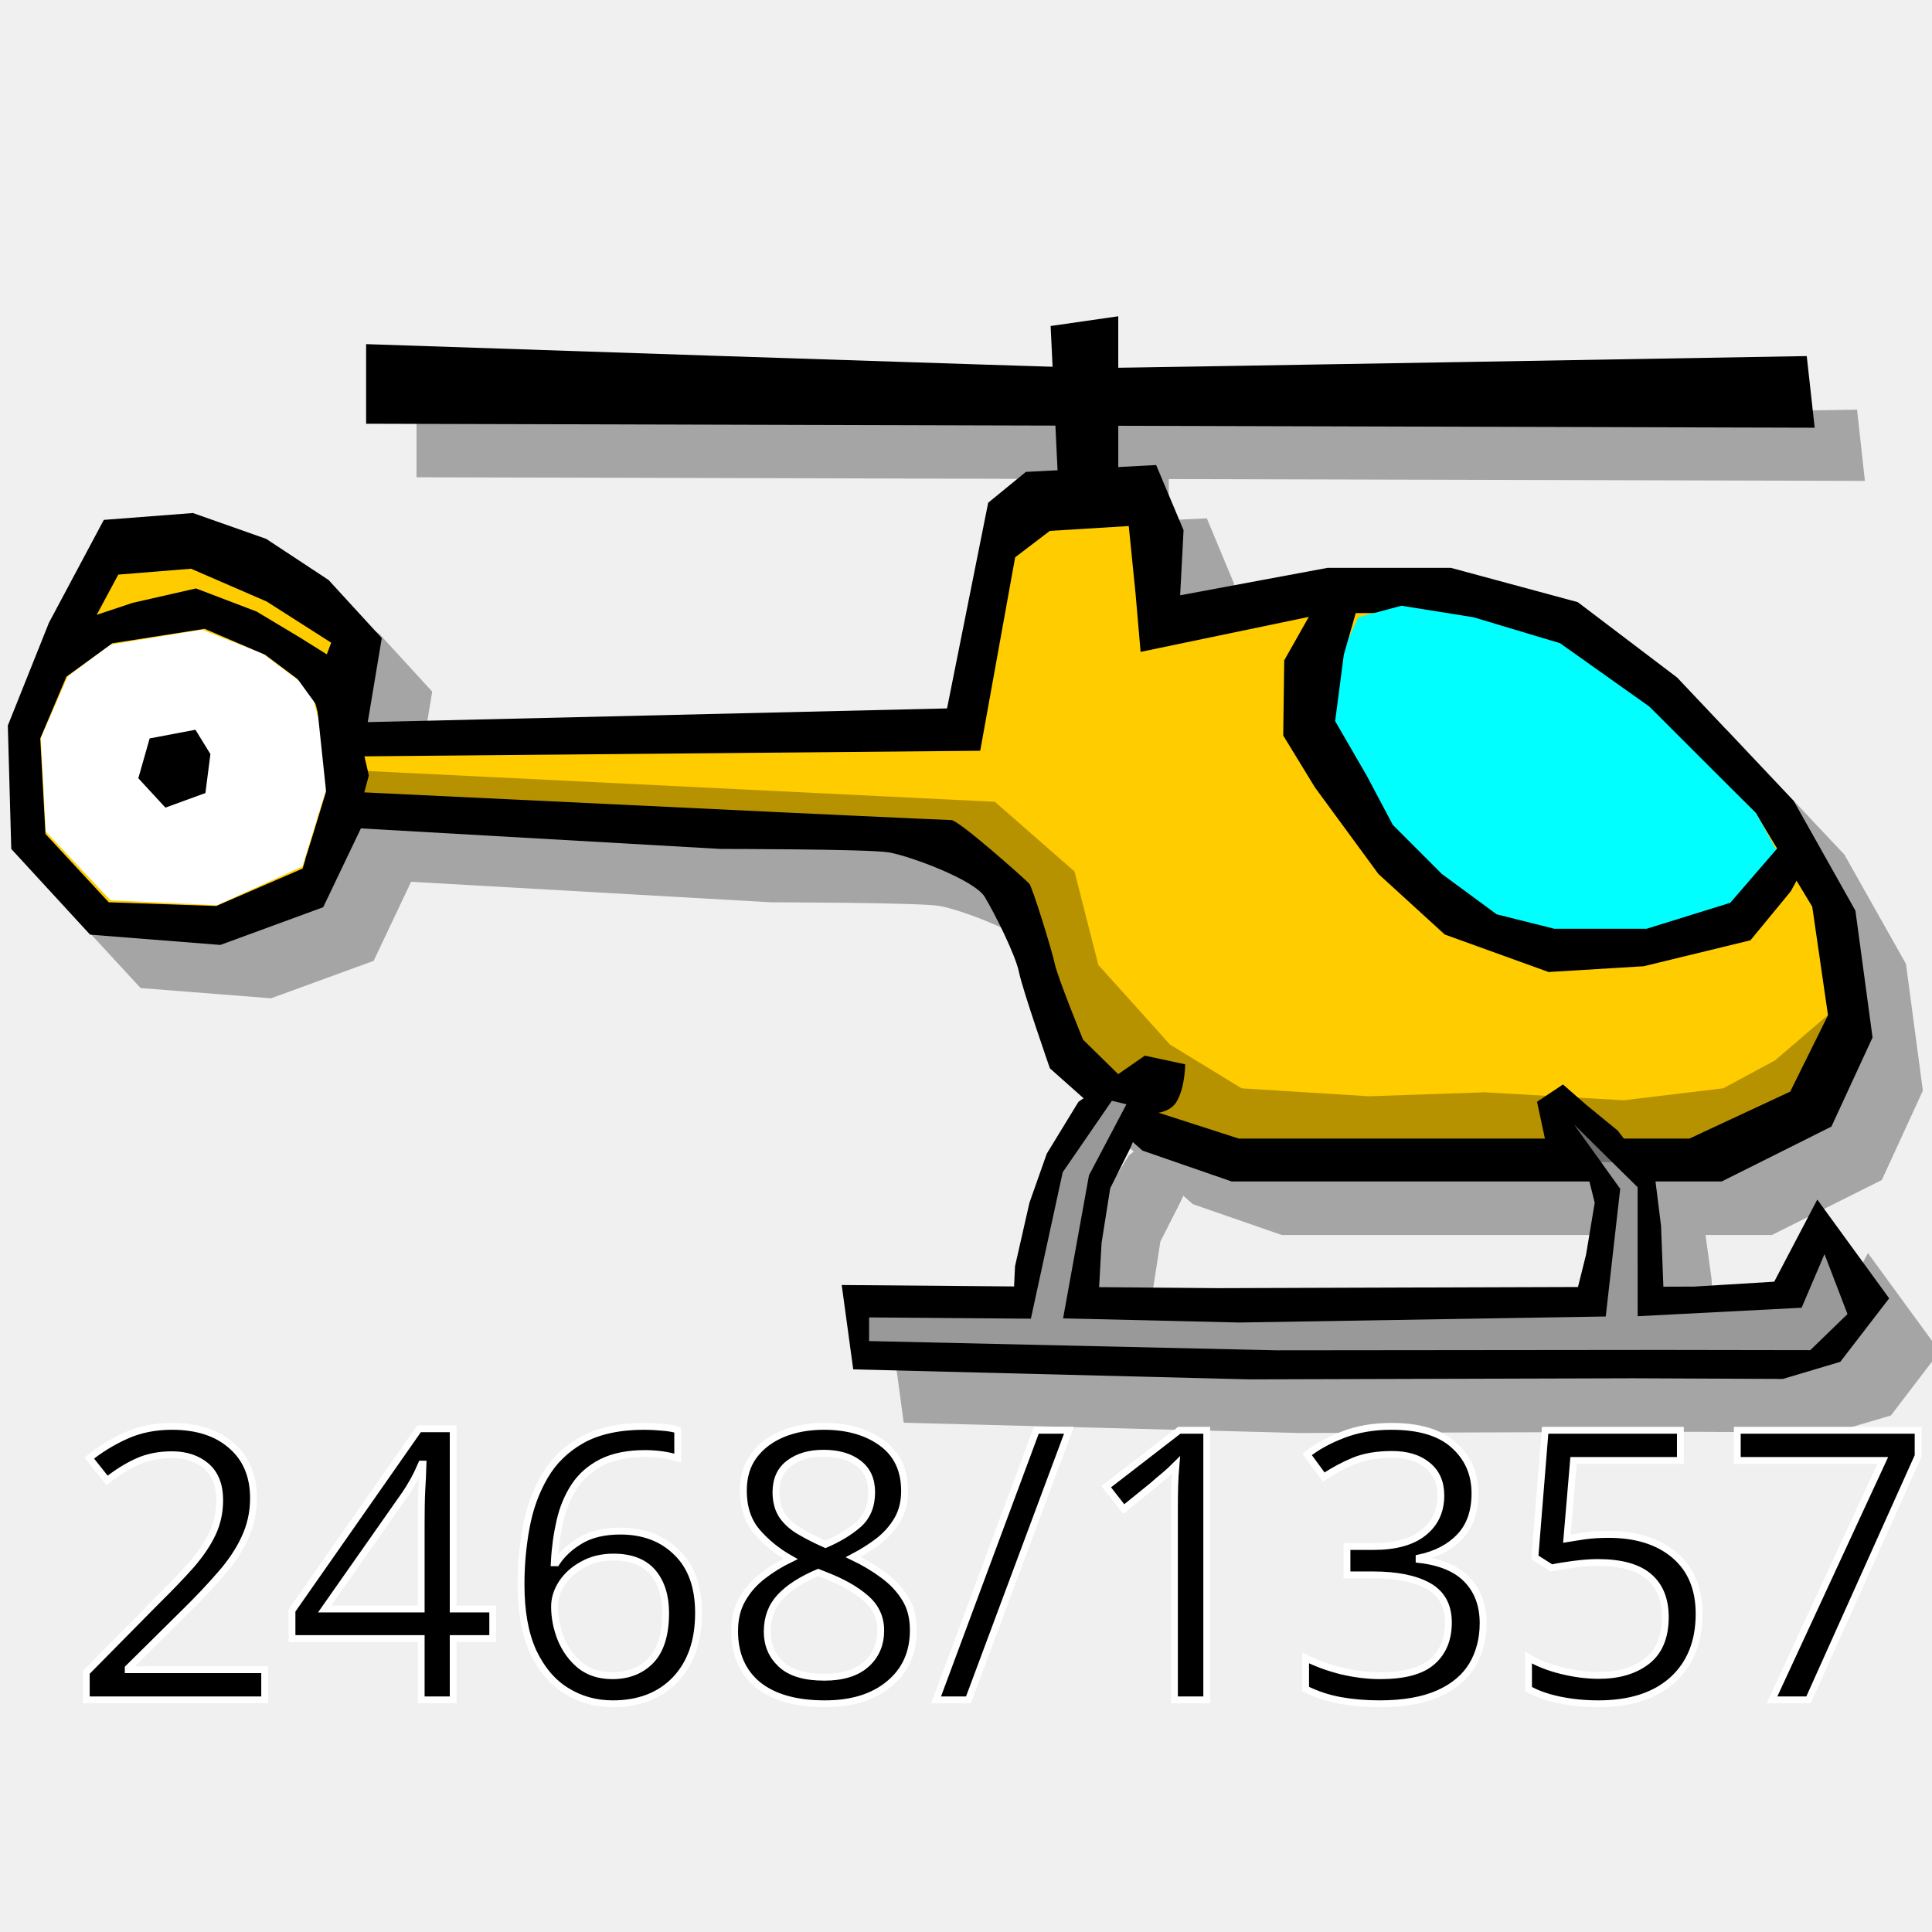
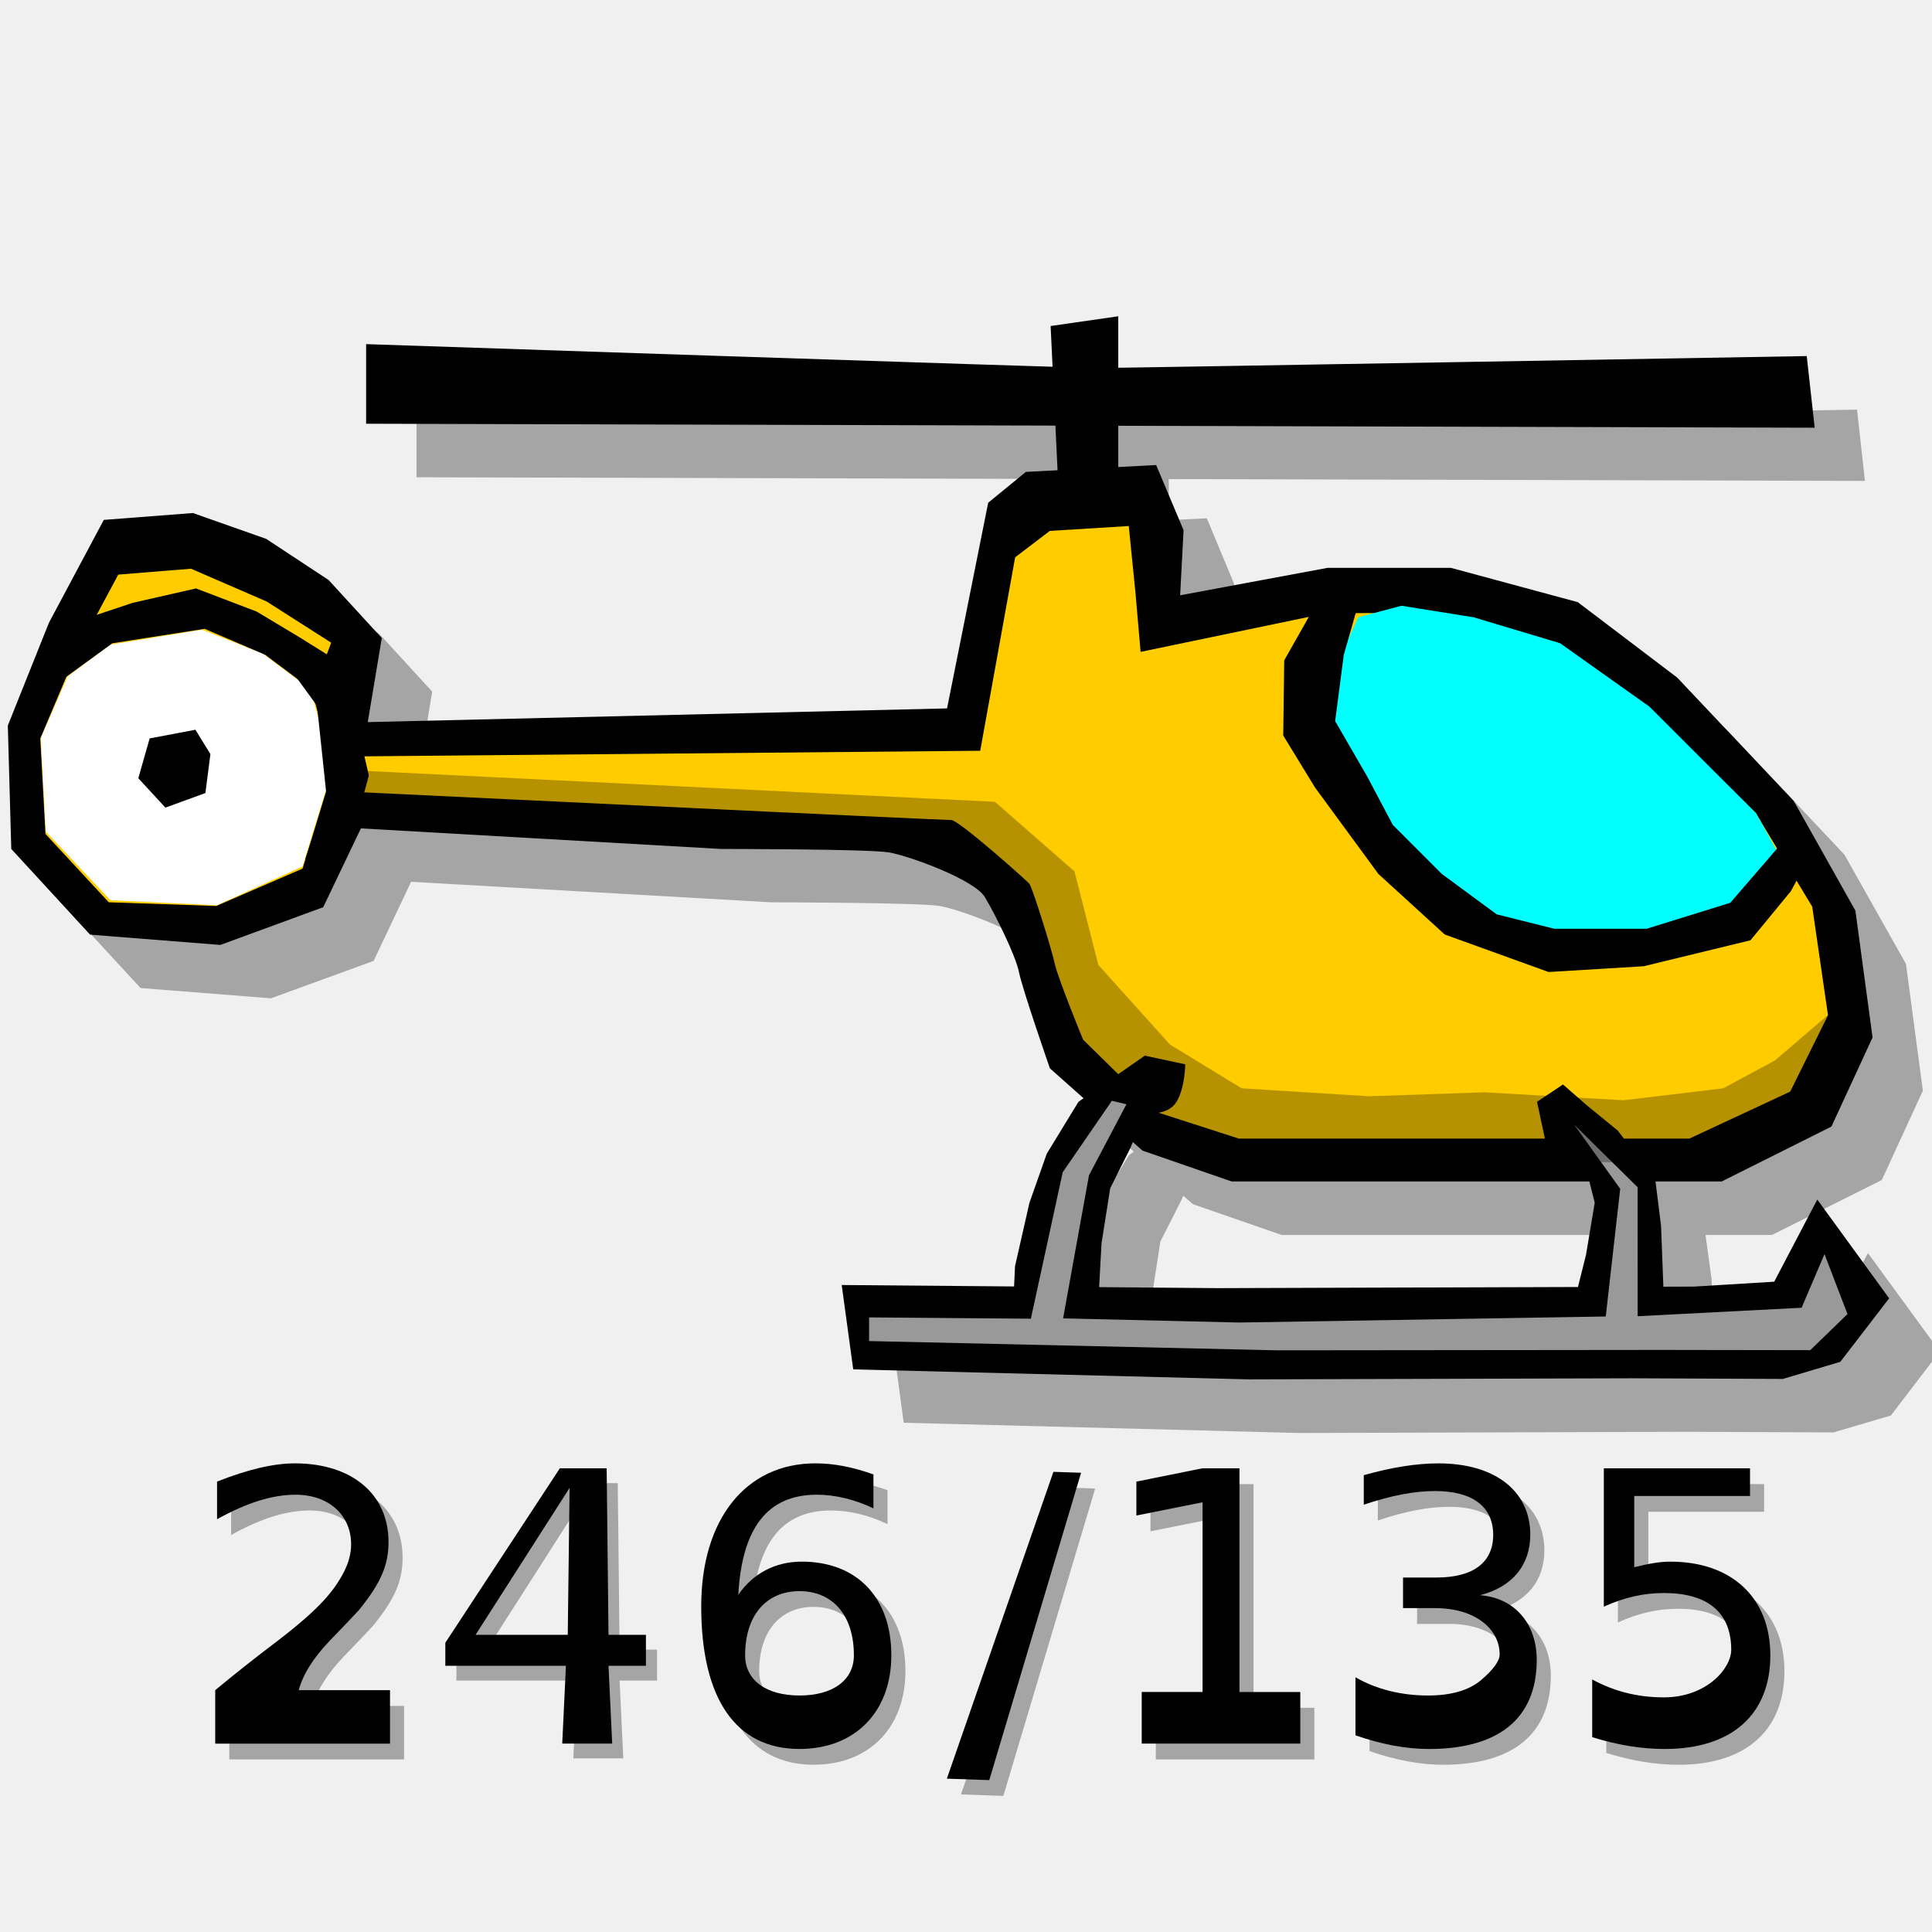
<svg xmlns="http://www.w3.org/2000/svg" xmlns:xlink="http://www.w3.org/1999/xlink" width="100" height="100" id="svg12024" version="1.0">
  <defs id="defs12026">
    <linearGradient id="linearGradient3772">
      <stop style="stop-color:#000000;stop-opacity:1;" offset="0" id="stop3774" />
      <stop style="stop-color:#000000;stop-opacity:0;" offset="1" id="stop3776" />
    </linearGradient>
    <linearGradient xlink:href="#linearGradient3772" id="linearGradient3778" x1="11.657" y1="86.509" x2="87.76" y2="86.509" gradientUnits="userSpaceOnUse" />
  </defs>
  <g id="layer1">
    <path style="fill:black;fill-opacity:0.314;fill-rule:evenodd;stroke:none;stroke-width:1px;stroke-linecap:butt;stroke-linejoin:miter;stroke-opacity:1" d="M 60.496,19.141 L 56.996,19.641 L 57.09,21.766 C 52.113,21.632 21.559,20.578 21.559,20.578 L 21.559,24.703 L 57.246,24.797 L 57.34,27.109 L 55.715,27.203 L 53.746,28.797 L 51.621,39.422 L 21.652,40.141 L 22.371,35.797 L 19.621,32.797 L 16.371,30.672 L 12.59,29.328 L 7.996,29.672 L 5.152,34.984 L 3.027,40.328 L 3.184,46.703 L 7.277,51.141 L 14.027,51.672 L 19.34,49.734 L 21.277,45.641 L 39.902,46.703 C 39.902,46.703 47.557,46.713 48.621,46.891 C 49.686,47.068 53.058,48.316 53.59,49.203 C 54.122,50.09 55.162,52.222 55.34,53.109 C 55.517,53.997 56.965,58.078 56.965,58.078 L 58.684,59.609 L 58.434,59.797 L 56.777,62.484 L 55.902,65.016 L 55.152,68.297 L 55.09,69.359 L 46.184,69.266 L 46.777,73.641 L 67.277,74.172 L 87.152,74.109 L 94.902,74.141 L 97.871,73.266 L 100.402,69.953 L 96.684,64.859 L 94.434,69.109 L 90.277,69.359 L 88.715,69.359 L 88.59,66.203 L 88.277,63.922 L 91.715,63.922 L 97.402,61.078 L 99.527,56.453 L 98.652,49.891 L 95.465,44.234 L 89.434,37.828 L 84.277,33.922 L 77.715,32.172 L 71.309,32.172 L 63.684,33.578 L 63.871,30.203 L 62.465,26.828 L 60.496,26.922 L 60.496,24.797 L 96.527,24.891 L 96.121,21.203 C 96.121,21.203 63.514,21.764 60.496,21.797 L 60.496,19.141 z M 61.246,61.891 L 61.746,62.328 L 66.34,63.922 L 75.934,63.922 L 84.871,63.922 L 85.152,65.016 L 84.715,67.703 L 84.309,69.391 L 65.621,69.453 L 59.496,69.391 L 59.621,67.109 L 60.059,64.266 L 61.121,62.172 L 61.246,61.891 z " id="path41860" />
    <g id="g40954" transform="translate(-1.647868,-15.65475)">
      <path id="path34718" d="M 7.021,42.564 L 11.634,42.209 L 15.425,43.546 L 18.655,45.675 L 21.409,48.68 L 20.683,53.031 L 50.667,52.322 L 52.796,41.676 L 54.748,40.08 L 61.49,39.725 L 62.909,43.096 L 62.732,46.467 L 70.361,45.047 L 76.748,45.047 L 83.313,46.822 L 88.458,50.725 L 94.491,57.112 L 97.684,62.79 L 98.571,69.354 L 96.442,73.967 L 90.765,76.806 L 84.2,76.806 L 74.974,76.806 L 65.393,76.806 L 60.78,75.209 L 55.99,70.951 C 55.99,70.951 54.57,66.87 54.393,65.983 C 54.215,65.096 53.151,62.967 52.619,62.08 C 52.086,61.193 48.715,59.951 47.651,59.774 C 46.586,59.596 38.957,59.596 38.957,59.596 L 20.328,58.532 L 18.376,62.612 L 13.053,64.564 L 6.311,64.032 L 2.231,59.596 L 2.053,53.209 L 4.182,47.886 L 7.021,42.564 z " style="fill:black;fill-opacity:1;fill-rule:evenodd;stroke:none;stroke-width:1px;stroke-linecap:butt;stroke-linejoin:miter;stroke-opacity:1" />
      <path id="path35605" d="M 7.77,45.396 L 11.535,45.092 L 15.453,46.79 L 18.79,48.921 L 17.827,51.486 L 18.682,54.818 L 52.384,54.514 L 54.192,44.501 L 55.986,43.134 L 60.072,42.882 L 60.426,46.403 L 60.685,49.396 L 70.336,47.388 L 76.207,47.388 L 82.24,48.908 L 86.97,52.251 L 92.514,57.721 L 95.449,62.584 L 96.265,68.206 L 94.308,72.157 L 89.09,74.588 L 83.056,74.588 L 74.576,74.588 L 65.77,74.588 L 61.53,73.221 L 57.708,69.468 C 57.708,69.468 56.403,66.29 56.24,65.53 C 56.077,64.77 55.077,61.565 54.926,61.396 C 54.753,61.2 51.288,58.109 50.888,58.101 C 50.432,58.092 41.789,57.685 41.789,57.685 L 18.541,56.575 L 17.31,60.614 L 12.84,62.549 L 7.276,62.357 L 4.001,58.822 L 3.732,53.88 L 5.636,49.374 L 7.77,45.396 z " style="fill:#fc0;fill-opacity:1;fill-rule:evenodd;stroke:none;stroke-width:1px;stroke-linecap:butt;stroke-linejoin:miter;stroke-opacity:1" />
      <path id="path36503" d="M 71.95,47.605 L 69.71,52.531 L 71.352,57.308 L 73.741,59.846 L 77.323,62.831 L 81.802,64.772 L 87.325,64.473 L 91.654,63.13 L 94.191,60.741 L 92.549,57.756 L 90.609,55.815 L 87.026,52.233 L 82.399,48.949 L 77.92,47.605 L 74.189,47.008 L 71.95,47.605 z " style="fill:aqua;fill-opacity:1;fill-rule:evenodd;stroke:none;stroke-width:1px;stroke-linecap:butt;stroke-linejoin:miter;stroke-opacity:1" />
      <path id="path35611" d="M 68.119,49.835 L 68.068,53.725 L 69.71,56.412 L 72.994,60.891 L 76.428,64.025 L 81.802,65.966 L 86.728,65.667 L 92.251,64.324 L 94.34,61.786 L 95.236,60.144 L 94.042,59.099 L 91.206,62.383 L 86.877,63.727 L 82.1,63.727 L 79.115,62.98 L 76.278,60.891 L 73.741,58.353 L 72.397,55.815 L 70.755,52.979 L 71.203,49.546 L 72.099,46.411 L 70.308,45.963 L 68.119,49.835 z " style="fill:black;fill-opacity:1;fill-rule:evenodd;stroke:none;stroke-width:1px;stroke-linecap:butt;stroke-linejoin:miter;stroke-opacity:1" />
      <path id="path38283" d="M 60.903,70.295 L 57.47,72.683 L 55.828,75.37 L 54.932,77.908 L 54.186,81.192 L 54.037,84.326 L 57.172,85.371 L 59.112,84.923 L 58.515,82.684 L 58.664,79.997 L 59.112,77.161 L 60.157,75.071 L 60.903,73.28 C 60.903,73.28 62.098,73.429 62.545,72.683 C 62.993,71.937 62.993,70.743 62.993,70.743 L 60.903,70.295 z " style="fill:black;fill-opacity:1;fill-rule:evenodd;stroke:none;stroke-width:1px;stroke-linecap:butt;stroke-linejoin:miter;stroke-opacity:1" />
      <path id="path38285" d="M 83.742,72.832 L 85.384,74.176 L 87.325,76.713 L 87.623,79.102 L 87.772,82.983 L 82.996,83.58 L 83.742,80.595 L 84.19,77.908 L 83.742,76.116 L 81.652,74.773 L 81.204,72.683 L 82.548,71.787 L 83.742,72.832 z " style="fill:black;fill-opacity:1;fill-rule:evenodd;stroke:none;stroke-width:1px;stroke-linecap:butt;stroke-linejoin:miter;stroke-opacity:1" />
      <g transform="translate(10.74765,-4.926005)" id="g38279">
        <path style="fill:black;fill-opacity:1;fill-rule:evenodd;stroke:none;stroke-width:1.268px;stroke-linecap:butt;stroke-linejoin:miter;stroke-opacity:1" d="M 35.063,91.459 L 55.558,91.977 L 75.454,91.92 L 83.181,91.954 L 86.153,91.069 L 88.683,87.782 L 84.963,82.669 L 82.733,86.921 L 78.576,87.175 L 53.926,87.255 L 34.467,87.093 L 35.063,91.459 z " id="path37390" />
        <path style="fill:#999;fill-opacity:1;fill-rule:evenodd;stroke:none;stroke-width:1.268px;stroke-linecap:butt;stroke-linejoin:miter;stroke-opacity:1" d="M 35.884,89.994 L 56.976,90.473 L 76.872,90.453 L 84.599,90.465 L 86.526,88.597 L 85.336,85.494 L 84.151,88.269 L 75.665,88.708 L 75.663,82.031 L 72.376,78.788 L 74.762,82.113 L 74.013,88.722 L 55.045,89.034 L 45.926,88.819 L 47.266,81.413 L 49.204,77.739 L 48.451,77.557 L 45.906,81.256 L 44.258,88.836 L 35.885,88.769 L 35.884,89.994 z " id="path38277" />
      </g>
      <path id="path39176" d="M 4.017,58.7 L 3.759,53.86 L 5.15,50.667 L 7.364,49.019 L 12.102,48.247 L 15.243,49.483 L 17.715,51.336 L 18.642,54.684 L 18.539,56.486 L 17.303,60.503 L 12.874,62.511 L 7.364,62.254 L 4.017,58.7 z " style="fill:white;fill-opacity:1;fill-rule:evenodd;stroke:none;stroke-width:1px;stroke-linecap:butt;stroke-linejoin:miter;stroke-opacity:1" />
      <path id="path39172" d="M 8.807,55.937 L 9.394,53.875 L 11.763,53.427 L 12.539,54.686 L 12.28,56.702 L 10.21,57.457 L 8.807,55.937 z " style="fill:black;fill-opacity:1;fill-rule:evenodd;stroke:none;stroke-width:1px;stroke-linecap:butt;stroke-linejoin:miter;stroke-opacity:1" />
      <path id="path39174" d="M 17.763,51.337 L 15.375,49.546 L 12.24,48.202 L 7.464,48.949 L 4.18,51.337 L 5.374,47.904 L 8.509,46.859 L 11.793,46.112 L 14.927,47.307 L 17.166,48.65 L 19.555,50.143 L 17.763,51.337 z " style="fill:black;fill-opacity:1;fill-rule:evenodd;stroke:none;stroke-width:1px;stroke-linecap:butt;stroke-linejoin:miter;stroke-opacity:1" />
      <path id="path39178" d="M 17.46,60.097 L 18.546,56.808 L 18.057,52.185 L 15.669,48.901 L 19.102,50.096 L 20.147,53.23 L 20.739,55.793 L 19.699,59.649 L 18.613,62.094 L 17.46,60.097 z " style="fill:black;fill-opacity:1;fill-rule:evenodd;stroke:none;stroke-width:1px;stroke-linecap:butt;stroke-linejoin:miter;stroke-opacity:1" />
      <path id="path39180" d="M 56.439,41.089 L 56.028,32.529 L 59.529,32.025 L 59.529,40.585 L 56.439,41.089 z " style="fill:black;fill-opacity:1;fill-rule:evenodd;stroke:none;stroke-width:1px;stroke-linecap:butt;stroke-linejoin:miter;stroke-opacity:1" />
      <path id="path40067" d="M 20.598,37.587 L 95.576,37.793 L 95.164,34.085 C 95.164,34.085 59.735,34.703 58.499,34.703 C 57.263,34.703 20.598,33.467 20.598,33.467 L 20.598,37.587 z " style="fill:black;fill-opacity:1;fill-rule:evenodd;stroke:none;stroke-width:1px;stroke-linecap:butt;stroke-linejoin:miter;stroke-opacity:1" />
    </g>
    <path style="fill:black;fill-opacity:0.282;fill-rule:evenodd;stroke:none;stroke-width:1px;stroke-linecap:butt;stroke-linejoin:miter;stroke-opacity:1" d="M 17.921,39.853 L 51.496,41.501 L 55.616,45.105 L 56.851,49.946 L 60.559,54.066 L 64.267,56.331 L 70.858,56.743 L 76.832,56.537 L 84.041,56.949 L 89.191,56.331 L 91.869,54.89 L 94.752,52.418 L 93.928,57.567 L 88.161,60.245 L 65.091,59.833 L 59.941,58.391 L 59.529,56.537 L 56.234,55.714 L 54.792,53.448 L 52.32,46.444 L 47.788,43.149 L 18.539,41.707 L 17.921,39.853 z " id="path40971" />
-     <text xml:space="preserve" style="font-size:19.546px;font-style:normal;font-variant:normal;font-weight:normal;font-stretch:normal;line-height:125%;letter-spacing:0px;word-spacing:0px;fill:#000000;fill-opacity:1;stroke:#ffffff;stroke-width:0.354;stroke-miterlimit:4;stroke-opacity:1;stroke-dasharray:none;font-family:Ruluko;-inkscape-font-specification:Ruluko" x="3.528" y="87.984" id="text3000">
-       <tspan id="tspan3002" x="3.528" y="87.984" style="font-style:normal;font-variant:normal;font-weight:normal;font-stretch:normal;fill:#000000;fill-opacity:1;stroke:#ffffff;stroke-width:0.354;stroke-miterlimit:4;stroke-opacity:1;stroke-dasharray:none;font-family:Ubuntu;-inkscape-font-specification:Ubuntu">2468/1357</tspan>
-     </text>
+     <g style="font-size:19.546px;font-style:normal;font-variant:normal;font-weight:normal;font-stretch:normal;line-height:125%;letter-spacing:0px;word-spacing:0px;fill:#000000;fill-opacity:1;stroke:#ffffff;stroke-width:0.354;stroke-miterlimit:4;stroke-opacity:1;font-family:Ruluko;-inkscape-font-specification:Ruluko" id="text3000">
+       <path d="m 20.187,87.482 0,2.768 -9.047,0 0,-2.768 c 1.002,-0.83 2.061,-1.67 3.197,-2.529 2.252,-1.718 2.978,-2.644 3.474,-3.608 0.239,-0.477 0.363,-0.945 0.363,-1.412 0,-1.517 -1.164,-2.567 -2.873,-2.567 -1.212,0 -2.539,0.42 -4.066,1.269 l 0,-1.947 c 1.556,-0.62 2.911,-0.945 4.027,-0.945 2.949,0 4.848,1.594 4.848,4.066 0,1.174 -0.372,2.1 -1.527,3.522 -0.162,0.181 -0.668,0.716 -1.517,1.594 -0.849,0.888 -1.384,1.737 -1.603,2.558 l 4.724,0" style="fill:#000000;stroke:none;font-family:OpenDyslexic;-inkscape-font-specification:OpenDyslexic" id="path4608" />
+       <path d="m 23.05,86.222 0,-1.193 5.927,-9.028 2.424,0 0.095,8.618 1.937,0 0,1.603 -1.937,0 0.191,4.027 -2.586,0 0.191,-4.027 -6.242,0 m 1.565,-1.603 4.772,0 0.095,-7.606 -4.867,7.606" style="fill:#000000;stroke:none;font-family:OpenDyslexic;-inkscape-font-specification:OpenDyslexic" id="path4610" />
+       <path d="m 45.21,78.072 c -0.964,-0.458 -1.966,-0.706 -2.93,-0.706 -2.548,0 -3.875,1.708 -4.066,5.182 0.754,-1.107 1.918,-1.718 3.283,-1.718 2.863,0 4.638,1.861 4.638,4.848 0,2.93 -1.88,4.848 -4.753,4.848 -3.293,0 -5.087,-2.586 -5.087,-7.387 0,-4.505 2.31,-7.396 5.908,-7.396 0.964,0 1.937,0.191 3.006,0.573 l 0,1.756 m -3.827,4.285 c -1.727,0 -2.815,1.26 -2.815,3.321 0,1.288 1.088,2.081 2.815,2.081 1.727,0 2.815,-0.792 2.815,-2.081 0,-2.061 -1.088,-3.321 -2.815,-3.321" style="fill:#000000;stroke:none;font-family:OpenDyslexic;-inkscape-font-specification:OpenDyslexic" id="path4612" />
+       <path d="m 51.204,92.139 -2.195,-0.076 5.516,-15.881 1.432,0.048 -4.753,15.909" style="fill:#000000;stroke:none;font-family:OpenDyslexic;-inkscape-font-specification:OpenDyslexic" id="path4614" />
+       <path d="m 67.304,90.249 -8.208,0 0,-2.672 3.149,0 0,-9.82 -3.426,0.687 0,-1.756 3.407,-0.687 1.928,0 0,11.577 3.149,0 0,2.672" style="fill:#000000;stroke:none;font-family:OpenDyslexic;-inkscape-font-specification:OpenDyslexic" id="path4616" />
+       <path d="m 70.158,86.814 c 1.069,0.62 2.367,0.945 3.751,0.945 1.212,0 2.128,-0.267 2.768,-0.811 0.63,-0.544 0.945,-0.983 0.945,-1.317 0,-1.298 -1.241,-2.395 -3.34,-2.395 l -1.661,0 0,-1.584 1.737,0 c 1.899,0 2.93,-0.783 2.93,-2.205 0,-1.46 -1.069,-2.271 -3.006,-2.271 -1.059,0 -2.243,0.22 -3.693,0.706 l 0,-1.527 c 1.46,-0.41 2.73,-0.611 3.865,-0.611 2.93,0 4.753,1.432 4.753,3.693 0,1.575 -0.935,2.71 -2.605,3.13 1.842,0.143 2.939,1.517 2.939,3.35 0,3.064 -2.014,4.61 -5.574,4.61 -1.193,0 -2.462,-0.239 -3.808,-0.706 l 0,-3.006" style="fill:#000000;stroke:none;font-family:OpenDyslexic;-inkscape-font-specification:OpenDyslexic" id="path4618" />
+       <path d="m 83.013,76.001 7.568,0 0,1.432 -5.993,0 0,3.684 c 0.811,-0.191 1.307,-0.286 1.871,-0.286 3.178,0 5.173,1.871 5.173,4.848 0,3.064 -1.995,4.848 -5.469,4.848 -1.193,0 -2.424,-0.2 -3.751,-0.611 l 0,-2.987 c 1.145,0.62 2.348,0.926 3.713,0.926 2.205,0 3.483,-1.498 3.483,-2.462 0,-1.985 -1.279,-2.939 -3.483,-2.939 -1.031,0 -2.042,0.22 -3.111,0.706 l 0,-7.158" style="fill:#000000;stroke:none;font-family:OpenDyslexic;-inkscape-font-specification:OpenDyslexic" id="path4620" />
+       <path d="m 20.915,88.298 0,2.768 -9.047,0 0,-2.768 c 1.002,-0.83 2.061,-1.67 3.197,-2.529 2.252,-1.718 2.978,-2.644 3.474,-3.608 0.239,-0.477 0.363,-0.945 0.363,-1.412 0,-1.517 -1.164,-2.567 -2.873,-2.567 -1.212,0 -2.539,0.42 -4.066,1.269 l 0,-1.947 c 1.556,-0.62 2.911,-0.945 4.027,-0.945 2.949,0 4.848,1.594 4.848,4.066 0,1.174 -0.372,2.1 -1.527,3.522 -0.162,0.181 -0.668,0.716 -1.517,1.594 -0.849,0.888 -1.384,1.737 -1.603,2.558 l 4.724,0" style="font-size:19.546px;font-style:normal;font-variant:normal;font-weight:normal;font-stretch:normal;line-height:125%;letter-spacing:0px;word-spacing:0px;fill:#000000;fill-opacity:0.314;stroke:none;font-family:OpenDyslexic;-inkscape-font-specification:OpenDyslexic" id="path4608-4" />
+       <path d="m 23.624,86.987 0,-1.193 5.927,-9.028 2.424,0 0.095,8.618 1.937,0 0,1.603 -1.937,0 0.191,4.027 -2.586,0 0.191,-4.027 -6.242,0 m 1.565,-1.603 4.772,0 0.095,-7.606 -4.867,7.606" style="font-size:19.546px;font-style:normal;font-variant:normal;font-weight:normal;font-stretch:normal;line-height:125%;letter-spacing:0px;word-spacing:0px;fill:#000000;fill-opacity:0.314;stroke:none;font-family:OpenDyslexic;-inkscape-font-specification:OpenDyslexic" id="path4610-5" />
+       <path d="m 45.939,78.888 c -0.964,-0.458 -1.966,-0.706 -2.93,-0.706 -2.548,0 -3.875,1.708 -4.066,5.182 0.754,-1.107 1.918,-1.718 3.283,-1.718 2.863,0 4.638,1.861 4.638,4.848 0,2.93 -1.88,4.848 -4.753,4.848 -3.293,0 -5.087,-2.586 -5.087,-7.387 0,-4.505 2.31,-7.396 5.908,-7.396 0.964,0 1.937,0.191 3.006,0.573 l 0,1.756 m -3.827,4.285 c -1.727,0 -2.815,1.26 -2.815,3.321 0,1.288 1.088,2.081 2.815,2.081 1.727,0 2.815,-0.792 2.815,-2.081 0,-2.061 -1.088,-3.321 -2.815,-3.321" style="font-size:19.546px;font-style:normal;font-variant:normal;font-weight:normal;font-stretch:normal;line-height:125%;letter-spacing:0px;word-spacing:0px;fill:#000000;fill-opacity:0.314;stroke:none;font-family:OpenDyslexic;-inkscape-font-specification:OpenDyslexic" id="path4612-2" />
+       <path d="m 51.933,92.955 -2.195,-0.076 5.516,-15.881 1.432,0.048 -4.753,15.909" style="font-size:19.546px;font-style:normal;font-variant:normal;font-weight:normal;font-stretch:normal;line-height:125%;letter-spacing:0px;word-spacing:0px;fill:#000000;fill-opacity:0.314;stroke:none;font-family:OpenDyslexic;-inkscape-font-specification:OpenDyslexic" id="path4614-5" />
+       <path d="m 68.033,91.066 -8.208,0 0,-2.672 3.149,0 0,-9.82 -3.426,0.687 0,-1.756 3.407,-0.687 1.928,0 0,11.577 3.149,0 0,2.672" style="font-size:19.546px;font-style:normal;font-variant:normal;font-weight:normal;font-stretch:normal;line-height:125%;letter-spacing:0px;word-spacing:0px;fill:#000000;fill-opacity:0.314;stroke:none;font-family:OpenDyslexic;-inkscape-font-specification:OpenDyslexic" id="path4616-8" />
+       <path d="m 70.886,87.63 c 1.069,0.62 2.367,0.945 3.751,0.945 1.212,0 2.128,-0.267 2.768,-0.811 0.63,-0.544 0.945,-0.983 0.945,-1.317 0,-1.298 -1.241,-2.395 -3.34,-2.395 l -1.661,0 0,-1.584 1.737,0 c 1.899,0 2.93,-0.783 2.93,-2.205 0,-1.46 -1.069,-2.271 -3.006,-2.271 -1.059,0 -2.243,0.22 -3.693,0.706 l 0,-1.527 c 1.46,-0.41 2.73,-0.611 3.865,-0.611 2.93,0 4.753,1.432 4.753,3.693 0,1.575 -0.935,2.71 -2.605,3.13 1.842,0.143 2.939,1.517 2.939,3.35 0,3.064 -2.014,4.61 -5.574,4.61 -1.193,0 -2.462,-0.239 -3.808,-0.706 l 0,-3.006" style="font-size:19.546px;font-style:normal;font-variant:normal;font-weight:normal;font-stretch:normal;line-height:125%;letter-spacing:0px;word-spacing:0px;fill:#000000;fill-opacity:0.314;stroke:none;font-family:OpenDyslexic;-inkscape-font-specification:OpenDyslexic" id="path4618-5" />
+       <path d="m 83.742,76.817 7.568,0 0,1.432 -5.993,0 0,3.684 c 0.811,-0.191 1.307,-0.286 1.871,-0.286 3.178,0 5.173,1.871 5.173,4.848 0,3.064 -1.995,4.848 -5.469,4.848 -1.193,0 -2.424,-0.2 -3.751,-0.611 l 0,-2.987 c 1.145,0.62 2.348,0.926 3.713,0.926 2.205,0 3.483,-1.498 3.483,-2.462 0,-1.985 -1.279,-2.939 -3.483,-2.939 -1.031,0 -2.042,0.22 -3.111,0.706 l 0,-7.158" style="font-size:19.546px;font-style:normal;font-variant:normal;font-weight:normal;font-stretch:normal;line-height:125%;letter-spacing:0px;word-spacing:0px;fill:#000000;fill-opacity:0.314;stroke:none;font-family:OpenDyslexic;-inkscape-font-specification:OpenDyslexic" id="path4620-2" />
+     </g>
  </g>
</svg>
